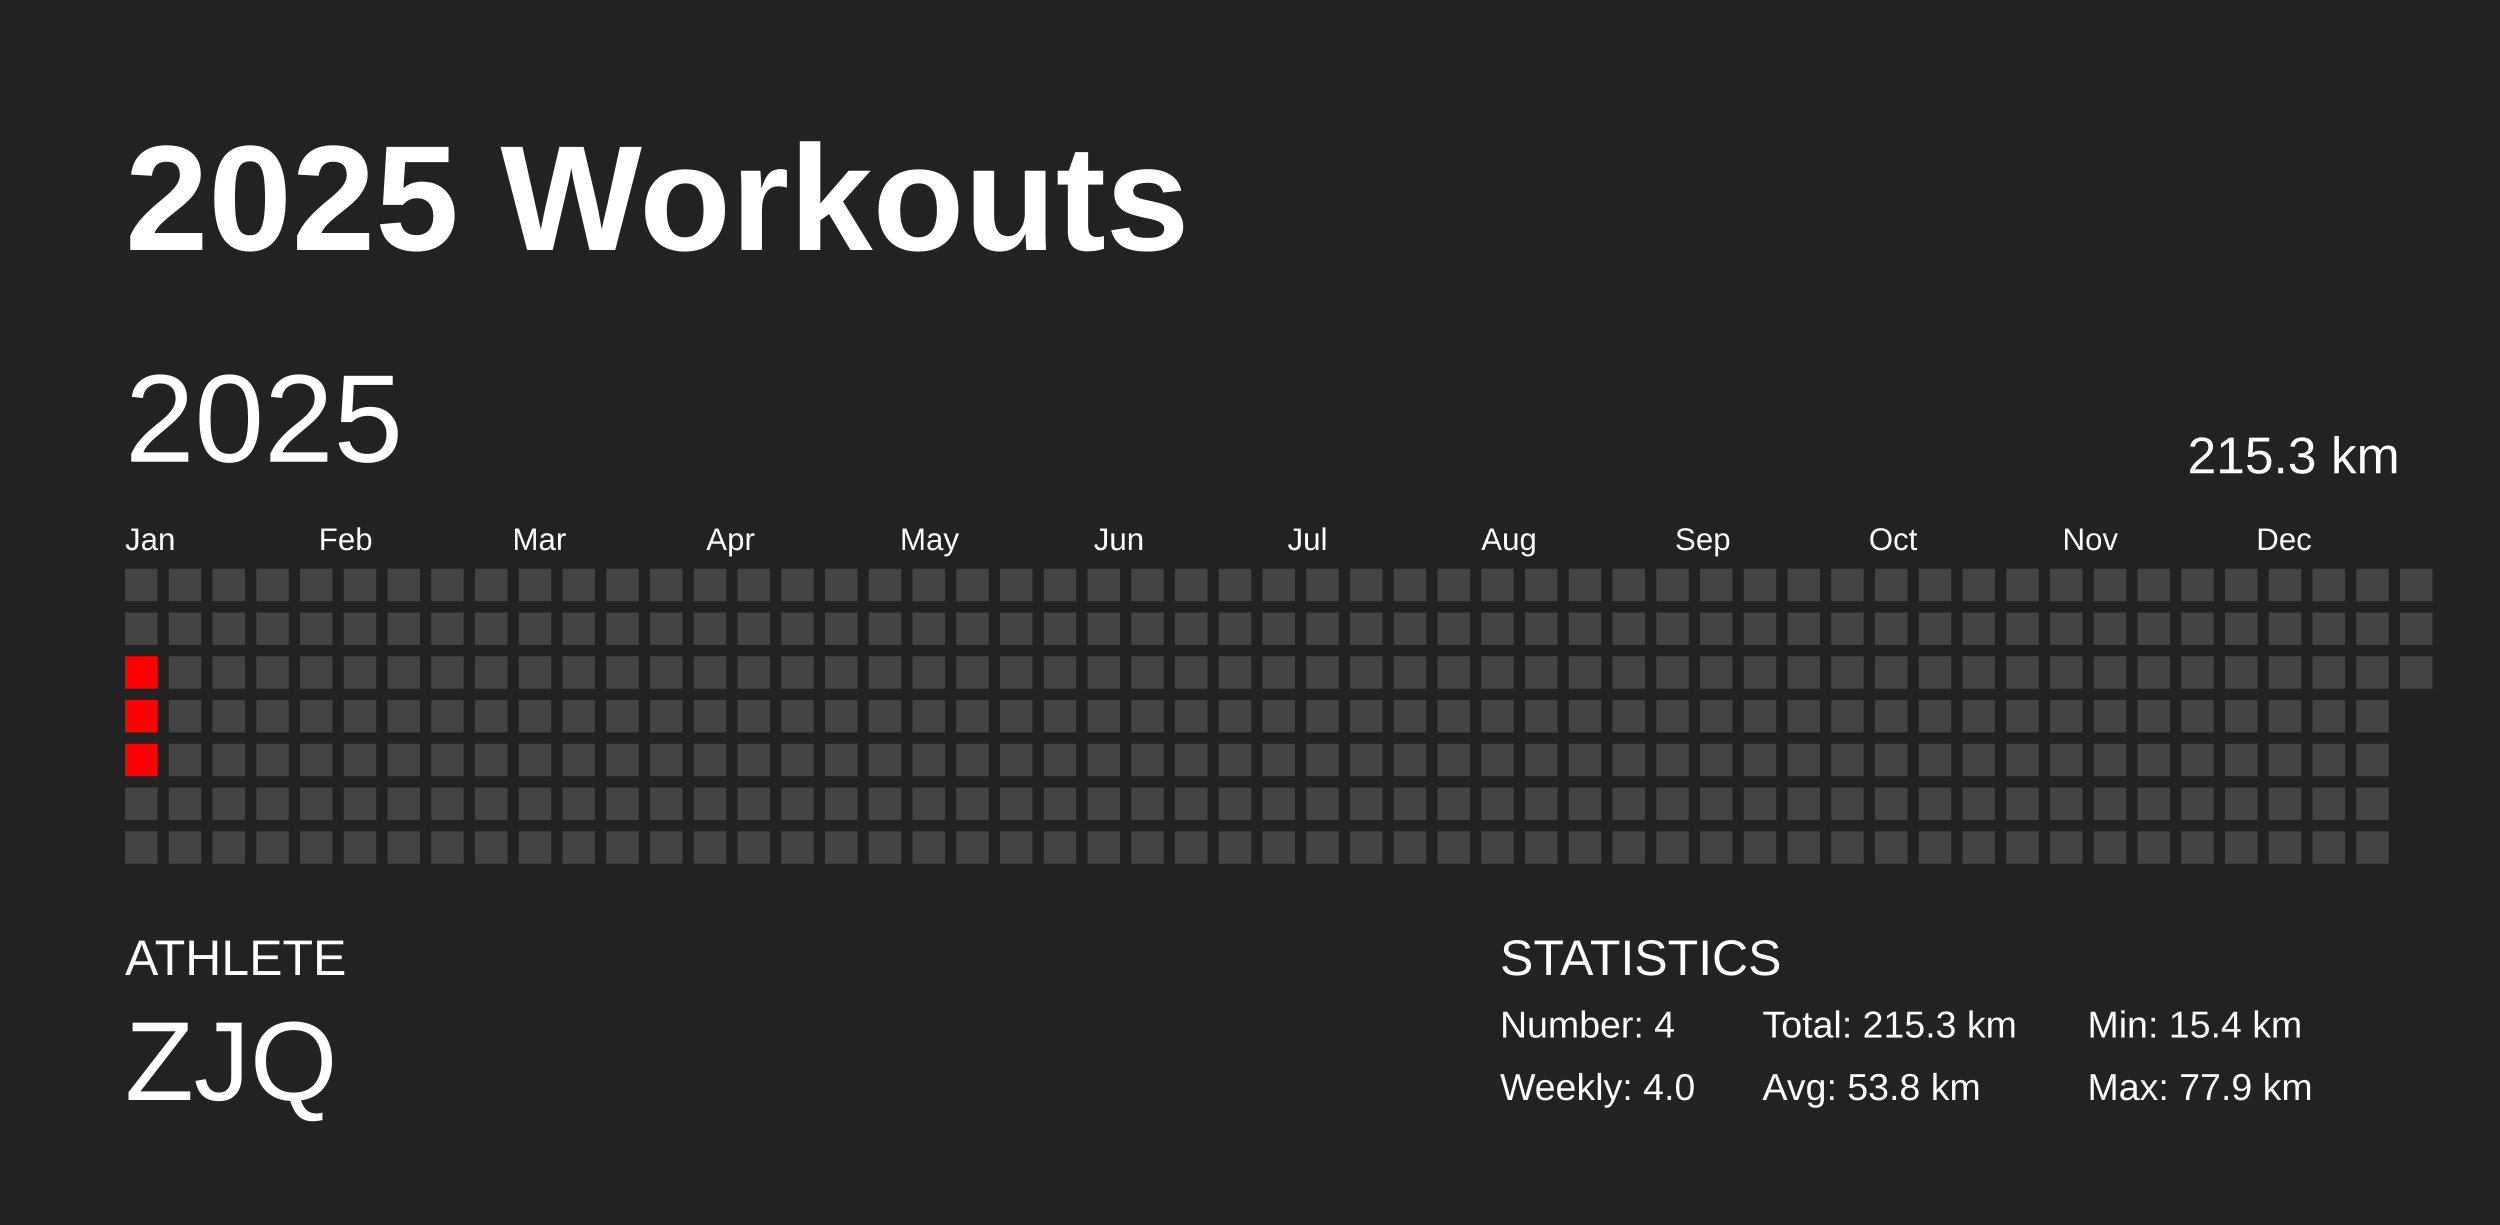
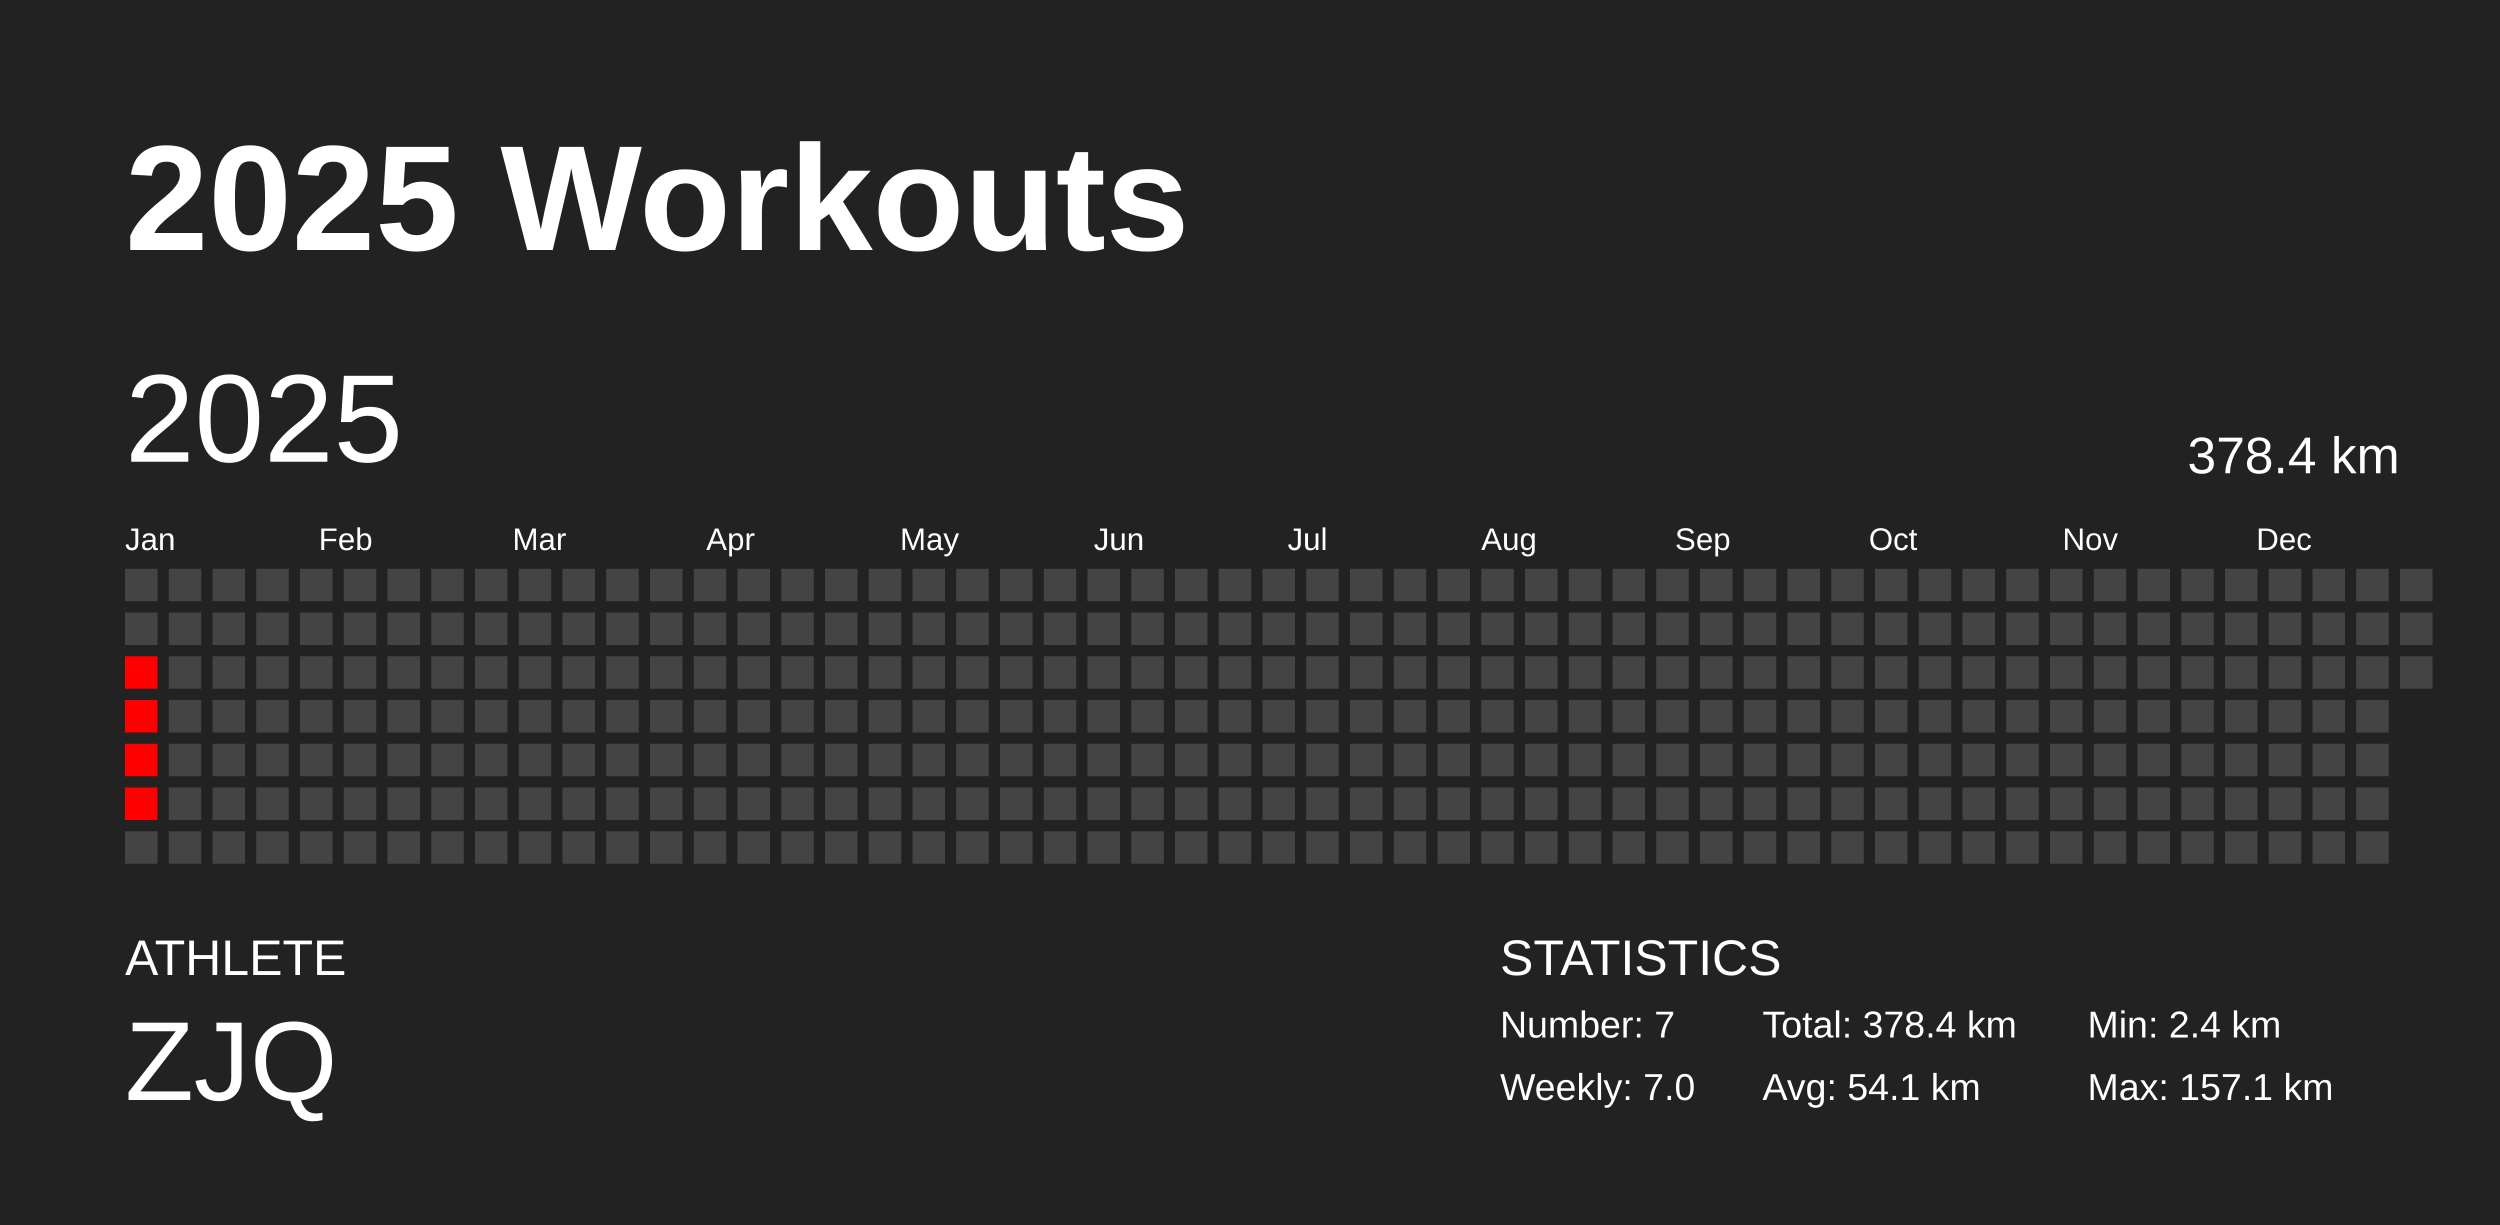
<svg xmlns="http://www.w3.org/2000/svg" baseProfile="full" height="98mm" version="1.1" viewBox="0,0,200,98" width="200mm">
  <defs />
  <rect fill="#222222" height="98" width="200" x="0" y="0" />
  <text fill="#FFFFFF" style="font-size:12px; font-family:Arial; font-weight:bold;" x="10" y="20">2025 Workouts</text>
  <text fill="#FFFFFF" style="font-size:4px; font-family:Arial" x="10" y="78">ATHLETE</text>
  <text fill="#FFFFFF" style="font-size:9px; font-family:Arial" x="10" y="88">ZJQ</text>
  <text fill="#FFFFFF" style="font-size:4px; font-family:Arial" x="120" y="78">STATISTICS</text>
-   <text fill="#FFFFFF" style="font-size:3px; font-family:Arial" x="120" y="83">Number: 4</text>
-   <text fill="#FFFFFF" style="font-size:3px; font-family:Arial" x="120" y="88">Weekly: 4.0</text>
-   <text fill="#FFFFFF" style="font-size:3px; font-family:Arial" x="141" y="83">Total: 215.3 km</text>
-   <text fill="#FFFFFF" style="font-size:3px; font-family:Arial" x="141" y="88">Avg: 53.8 km</text>
-   <text fill="#FFFFFF" style="font-size:3px; font-family:Arial" x="167" y="83">Min: 15.4 km</text>
-   <text fill="#FFFFFF" style="font-size:3px; font-family:Arial" x="167" y="88">Max: 77.9 km</text>
+   <text fill="#FFFFFF" style="font-size:3px; font-family:Arial" x="120" y="83">Number: 7</text>
+   <text fill="#FFFFFF" style="font-size:3px; font-family:Arial" x="120" y="88">Weekly: 7.0</text>
+   <text fill="#FFFFFF" style="font-size:3px; font-family:Arial" x="141" y="83">Total: 378.4 km</text>
+   <text fill="#FFFFFF" style="font-size:3px; font-family:Arial" x="141" y="88">Avg: 54.1 km</text>
+   <text fill="#FFFFFF" style="font-size:3px; font-family:Arial" x="167" y="83">Min: 2.4 km</text>
+   <text fill="#FFFFFF" style="font-size:3px; font-family:Arial" x="167" y="88">Max: 157.1 km</text>
  <text dominant-baseline="hanging" fill="#FFFFFF" style="font-size:10.0px; font-family:Arial;" x="10" y="30">2025</text>
-   <text dominant-baseline="hanging" fill="#FFFFFF" style="font-size:4.125px; font-family:Arial;" x="175" y="35">215.3 km</text>
+   <text dominant-baseline="hanging" fill="#FFFFFF" style="font-size:4.125px; font-family:Arial;" x="175" y="35">378.4 km</text>
  <text fill="#FFFFFF" style="font-size:2.5px; font-family:Arial" x="10.0" y="44">Jan</text>
  <text fill="#FFFFFF" style="font-size:2.5px; font-family:Arial" x="25.5" y="44">Feb</text>
  <text fill="#FFFFFF" style="font-size:2.5px; font-family:Arial" x="41.0" y="44">Mar</text>
  <text fill="#FFFFFF" style="font-size:2.5px; font-family:Arial" x="56.5" y="44">Apr</text>
  <text fill="#FFFFFF" style="font-size:2.5px; font-family:Arial" x="72.0" y="44">May</text>
  <text fill="#FFFFFF" style="font-size:2.5px; font-family:Arial" x="87.5" y="44">Jun</text>
  <text fill="#FFFFFF" style="font-size:2.5px; font-family:Arial" x="103.0" y="44">Jul</text>
  <text fill="#FFFFFF" style="font-size:2.5px; font-family:Arial" x="118.5" y="44">Aug</text>
  <text fill="#FFFFFF" style="font-size:2.5px; font-family:Arial" x="134.0" y="44">Sep</text>
  <text fill="#FFFFFF" style="font-size:2.5px; font-family:Arial" x="149.5" y="44">Oct</text>
  <text fill="#FFFFFF" style="font-size:2.5px; font-family:Arial" x="165.0" y="44">Nov</text>
  <text fill="#FFFFFF" style="font-size:2.5px; font-family:Arial" x="180.5" y="44">Dec</text>
  <rect fill="#444444" height="2.6" width="2.6" x="10.0" y="45.5" />
  <rect fill="#444444" height="2.6" width="2.6" x="10.0" y="49.0" />
  <rect fill="red" height="2.6" width="2.6" x="10.0" y="52.5" />
  <rect fill="red" height="2.6" width="2.6" x="10.0" y="56.0" />
  <rect fill="red" height="2.6" width="2.6" x="10.0" y="59.5" />
-   <rect fill="#444444" height="2.6" width="2.6" x="10.0" y="63.0" />
+   <rect fill="red" height="2.6" width="2.6" x="10.0" y="63.0" />
  <rect fill="#444444" height="2.6" width="2.6" x="10.0" y="66.5" />
  <rect fill="#444444" height="2.6" width="2.6" x="13.5" y="45.5" />
  <rect fill="#444444" height="2.6" width="2.6" x="13.5" y="49.0" />
  <rect fill="#444444" height="2.6" width="2.6" x="13.5" y="52.5" />
  <rect fill="#444444" height="2.6" width="2.6" x="13.5" y="56.0" />
  <rect fill="#444444" height="2.6" width="2.6" x="13.5" y="59.5" />
  <rect fill="#444444" height="2.6" width="2.6" x="13.5" y="63.0" />
  <rect fill="#444444" height="2.6" width="2.6" x="13.5" y="66.5" />
  <rect fill="#444444" height="2.6" width="2.6" x="17.0" y="45.5" />
  <rect fill="#444444" height="2.6" width="2.6" x="17.0" y="49.0" />
  <rect fill="#444444" height="2.6" width="2.6" x="17.0" y="52.5" />
  <rect fill="#444444" height="2.6" width="2.6" x="17.0" y="56.0" />
  <rect fill="#444444" height="2.6" width="2.6" x="17.0" y="59.5" />
  <rect fill="#444444" height="2.6" width="2.6" x="17.0" y="63.0" />
  <rect fill="#444444" height="2.6" width="2.6" x="17.0" y="66.5" />
  <rect fill="#444444" height="2.6" width="2.6" x="20.5" y="45.5" />
  <rect fill="#444444" height="2.6" width="2.6" x="20.5" y="49.0" />
  <rect fill="#444444" height="2.6" width="2.6" x="20.5" y="52.5" />
  <rect fill="#444444" height="2.6" width="2.6" x="20.5" y="56.0" />
  <rect fill="#444444" height="2.6" width="2.6" x="20.5" y="59.5" />
  <rect fill="#444444" height="2.6" width="2.6" x="20.5" y="63.0" />
  <rect fill="#444444" height="2.6" width="2.6" x="20.5" y="66.5" />
  <rect fill="#444444" height="2.6" width="2.6" x="24.0" y="45.5" />
  <rect fill="#444444" height="2.6" width="2.6" x="24.0" y="49.0" />
  <rect fill="#444444" height="2.6" width="2.6" x="24.0" y="52.5" />
  <rect fill="#444444" height="2.6" width="2.6" x="24.0" y="56.0" />
  <rect fill="#444444" height="2.6" width="2.6" x="24.0" y="59.5" />
  <rect fill="#444444" height="2.6" width="2.6" x="24.0" y="63.0" />
  <rect fill="#444444" height="2.6" width="2.6" x="24.0" y="66.5" />
  <rect fill="#444444" height="2.6" width="2.6" x="27.5" y="45.5" />
  <rect fill="#444444" height="2.6" width="2.6" x="27.5" y="49.0" />
  <rect fill="#444444" height="2.6" width="2.6" x="27.5" y="52.5" />
  <rect fill="#444444" height="2.6" width="2.6" x="27.5" y="56.0" />
  <rect fill="#444444" height="2.6" width="2.6" x="27.5" y="59.5" />
  <rect fill="#444444" height="2.6" width="2.6" x="27.5" y="63.0" />
  <rect fill="#444444" height="2.6" width="2.6" x="27.5" y="66.5" />
  <rect fill="#444444" height="2.6" width="2.6" x="31.0" y="45.5" />
  <rect fill="#444444" height="2.6" width="2.6" x="31.0" y="49.0" />
  <rect fill="#444444" height="2.6" width="2.6" x="31.0" y="52.5" />
  <rect fill="#444444" height="2.6" width="2.6" x="31.0" y="56.0" />
  <rect fill="#444444" height="2.6" width="2.6" x="31.0" y="59.5" />
  <rect fill="#444444" height="2.6" width="2.6" x="31.0" y="63.0" />
  <rect fill="#444444" height="2.6" width="2.6" x="31.0" y="66.5" />
  <rect fill="#444444" height="2.6" width="2.6" x="34.5" y="45.5" />
  <rect fill="#444444" height="2.6" width="2.6" x="34.5" y="49.0" />
  <rect fill="#444444" height="2.6" width="2.6" x="34.5" y="52.5" />
  <rect fill="#444444" height="2.6" width="2.6" x="34.5" y="56.0" />
  <rect fill="#444444" height="2.6" width="2.6" x="34.5" y="59.5" />
  <rect fill="#444444" height="2.6" width="2.6" x="34.5" y="63.0" />
  <rect fill="#444444" height="2.6" width="2.6" x="34.5" y="66.5" />
  <rect fill="#444444" height="2.6" width="2.6" x="38.0" y="45.5" />
  <rect fill="#444444" height="2.6" width="2.6" x="38.0" y="49.0" />
  <rect fill="#444444" height="2.6" width="2.6" x="38.0" y="52.5" />
  <rect fill="#444444" height="2.6" width="2.6" x="38.0" y="56.0" />
  <rect fill="#444444" height="2.6" width="2.6" x="38.0" y="59.5" />
  <rect fill="#444444" height="2.6" width="2.6" x="38.0" y="63.0" />
  <rect fill="#444444" height="2.6" width="2.6" x="38.0" y="66.5" />
  <rect fill="#444444" height="2.6" width="2.6" x="41.5" y="45.5" />
  <rect fill="#444444" height="2.6" width="2.6" x="41.5" y="49.0" />
  <rect fill="#444444" height="2.6" width="2.6" x="41.5" y="52.5" />
  <rect fill="#444444" height="2.6" width="2.6" x="41.5" y="56.0" />
  <rect fill="#444444" height="2.6" width="2.6" x="41.5" y="59.5" />
  <rect fill="#444444" height="2.6" width="2.6" x="41.5" y="63.0" />
  <rect fill="#444444" height="2.6" width="2.6" x="41.5" y="66.5" />
  <rect fill="#444444" height="2.6" width="2.6" x="45.0" y="45.5" />
  <rect fill="#444444" height="2.6" width="2.6" x="45.0" y="49.0" />
  <rect fill="#444444" height="2.6" width="2.6" x="45.0" y="52.5" />
  <rect fill="#444444" height="2.6" width="2.6" x="45.0" y="56.0" />
  <rect fill="#444444" height="2.6" width="2.6" x="45.0" y="59.5" />
  <rect fill="#444444" height="2.6" width="2.6" x="45.0" y="63.0" />
  <rect fill="#444444" height="2.6" width="2.6" x="45.0" y="66.5" />
  <rect fill="#444444" height="2.6" width="2.6" x="48.5" y="45.5" />
  <rect fill="#444444" height="2.6" width="2.6" x="48.5" y="49.0" />
  <rect fill="#444444" height="2.6" width="2.6" x="48.5" y="52.5" />
  <rect fill="#444444" height="2.6" width="2.6" x="48.5" y="56.0" />
  <rect fill="#444444" height="2.6" width="2.6" x="48.5" y="59.5" />
  <rect fill="#444444" height="2.6" width="2.6" x="48.5" y="63.0" />
  <rect fill="#444444" height="2.6" width="2.6" x="48.5" y="66.5" />
  <rect fill="#444444" height="2.6" width="2.6" x="52.0" y="45.5" />
  <rect fill="#444444" height="2.6" width="2.6" x="52.0" y="49.0" />
  <rect fill="#444444" height="2.6" width="2.6" x="52.0" y="52.5" />
  <rect fill="#444444" height="2.6" width="2.6" x="52.0" y="56.0" />
  <rect fill="#444444" height="2.6" width="2.6" x="52.0" y="59.5" />
  <rect fill="#444444" height="2.6" width="2.6" x="52.0" y="63.0" />
  <rect fill="#444444" height="2.6" width="2.6" x="52.0" y="66.5" />
  <rect fill="#444444" height="2.6" width="2.6" x="55.5" y="45.5" />
  <rect fill="#444444" height="2.6" width="2.6" x="55.5" y="49.0" />
  <rect fill="#444444" height="2.6" width="2.6" x="55.5" y="52.5" />
  <rect fill="#444444" height="2.6" width="2.6" x="55.5" y="56.0" />
  <rect fill="#444444" height="2.6" width="2.6" x="55.5" y="59.5" />
  <rect fill="#444444" height="2.6" width="2.6" x="55.5" y="63.0" />
  <rect fill="#444444" height="2.6" width="2.6" x="55.5" y="66.5" />
  <rect fill="#444444" height="2.6" width="2.6" x="59.0" y="45.5" />
  <rect fill="#444444" height="2.6" width="2.6" x="59.0" y="49.0" />
  <rect fill="#444444" height="2.6" width="2.6" x="59.0" y="52.5" />
  <rect fill="#444444" height="2.6" width="2.6" x="59.0" y="56.0" />
  <rect fill="#444444" height="2.6" width="2.6" x="59.0" y="59.5" />
  <rect fill="#444444" height="2.6" width="2.6" x="59.0" y="63.0" />
  <rect fill="#444444" height="2.6" width="2.6" x="59.0" y="66.5" />
  <rect fill="#444444" height="2.6" width="2.6" x="62.5" y="45.5" />
  <rect fill="#444444" height="2.6" width="2.6" x="62.5" y="49.0" />
  <rect fill="#444444" height="2.6" width="2.6" x="62.5" y="52.5" />
  <rect fill="#444444" height="2.6" width="2.6" x="62.5" y="56.0" />
  <rect fill="#444444" height="2.6" width="2.6" x="62.5" y="59.5" />
  <rect fill="#444444" height="2.6" width="2.6" x="62.5" y="63.0" />
  <rect fill="#444444" height="2.6" width="2.6" x="62.5" y="66.5" />
  <rect fill="#444444" height="2.6" width="2.6" x="66.0" y="45.5" />
  <rect fill="#444444" height="2.6" width="2.6" x="66.0" y="49.0" />
  <rect fill="#444444" height="2.6" width="2.6" x="66.0" y="52.5" />
  <rect fill="#444444" height="2.6" width="2.6" x="66.0" y="56.0" />
  <rect fill="#444444" height="2.6" width="2.6" x="66.0" y="59.5" />
  <rect fill="#444444" height="2.6" width="2.6" x="66.0" y="63.0" />
  <rect fill="#444444" height="2.6" width="2.6" x="66.0" y="66.5" />
  <rect fill="#444444" height="2.6" width="2.6" x="69.5" y="45.5" />
  <rect fill="#444444" height="2.6" width="2.6" x="69.5" y="49.0" />
  <rect fill="#444444" height="2.6" width="2.6" x="69.5" y="52.5" />
  <rect fill="#444444" height="2.6" width="2.6" x="69.5" y="56.0" />
  <rect fill="#444444" height="2.6" width="2.6" x="69.5" y="59.5" />
  <rect fill="#444444" height="2.6" width="2.6" x="69.5" y="63.0" />
  <rect fill="#444444" height="2.6" width="2.6" x="69.5" y="66.5" />
  <rect fill="#444444" height="2.6" width="2.6" x="73.0" y="45.5" />
  <rect fill="#444444" height="2.6" width="2.6" x="73.0" y="49.0" />
  <rect fill="#444444" height="2.6" width="2.6" x="73.0" y="52.5" />
  <rect fill="#444444" height="2.6" width="2.6" x="73.0" y="56.0" />
  <rect fill="#444444" height="2.6" width="2.6" x="73.0" y="59.5" />
  <rect fill="#444444" height="2.6" width="2.6" x="73.0" y="63.0" />
  <rect fill="#444444" height="2.6" width="2.6" x="73.0" y="66.5" />
  <rect fill="#444444" height="2.6" width="2.6" x="76.5" y="45.5" />
  <rect fill="#444444" height="2.6" width="2.6" x="76.5" y="49.0" />
  <rect fill="#444444" height="2.6" width="2.6" x="76.5" y="52.5" />
  <rect fill="#444444" height="2.6" width="2.6" x="76.5" y="56.0" />
  <rect fill="#444444" height="2.6" width="2.6" x="76.5" y="59.5" />
  <rect fill="#444444" height="2.6" width="2.6" x="76.5" y="63.0" />
  <rect fill="#444444" height="2.6" width="2.6" x="76.5" y="66.5" />
  <rect fill="#444444" height="2.6" width="2.6" x="80.0" y="45.5" />
  <rect fill="#444444" height="2.6" width="2.6" x="80.0" y="49.0" />
  <rect fill="#444444" height="2.6" width="2.6" x="80.0" y="52.5" />
  <rect fill="#444444" height="2.6" width="2.6" x="80.0" y="56.0" />
  <rect fill="#444444" height="2.6" width="2.6" x="80.0" y="59.5" />
  <rect fill="#444444" height="2.6" width="2.6" x="80.0" y="63.0" />
  <rect fill="#444444" height="2.6" width="2.6" x="80.0" y="66.5" />
  <rect fill="#444444" height="2.6" width="2.6" x="83.5" y="45.5" />
  <rect fill="#444444" height="2.6" width="2.6" x="83.5" y="49.0" />
  <rect fill="#444444" height="2.6" width="2.6" x="83.5" y="52.5" />
  <rect fill="#444444" height="2.6" width="2.6" x="83.5" y="56.0" />
  <rect fill="#444444" height="2.6" width="2.6" x="83.5" y="59.5" />
  <rect fill="#444444" height="2.6" width="2.6" x="83.5" y="63.0" />
  <rect fill="#444444" height="2.6" width="2.6" x="83.5" y="66.5" />
  <rect fill="#444444" height="2.6" width="2.6" x="87.0" y="45.5" />
  <rect fill="#444444" height="2.6" width="2.6" x="87.0" y="49.0" />
  <rect fill="#444444" height="2.6" width="2.6" x="87.0" y="52.5" />
  <rect fill="#444444" height="2.6" width="2.6" x="87.0" y="56.0" />
  <rect fill="#444444" height="2.6" width="2.6" x="87.0" y="59.5" />
  <rect fill="#444444" height="2.6" width="2.6" x="87.0" y="63.0" />
  <rect fill="#444444" height="2.6" width="2.6" x="87.0" y="66.5" />
  <rect fill="#444444" height="2.6" width="2.6" x="90.5" y="45.5" />
  <rect fill="#444444" height="2.6" width="2.6" x="90.5" y="49.0" />
  <rect fill="#444444" height="2.6" width="2.6" x="90.5" y="52.5" />
  <rect fill="#444444" height="2.6" width="2.6" x="90.5" y="56.0" />
  <rect fill="#444444" height="2.6" width="2.6" x="90.5" y="59.5" />
  <rect fill="#444444" height="2.6" width="2.6" x="90.5" y="63.0" />
  <rect fill="#444444" height="2.6" width="2.6" x="90.5" y="66.5" />
  <rect fill="#444444" height="2.6" width="2.6" x="94.0" y="45.5" />
  <rect fill="#444444" height="2.6" width="2.6" x="94.0" y="49.0" />
  <rect fill="#444444" height="2.6" width="2.6" x="94.0" y="52.5" />
  <rect fill="#444444" height="2.6" width="2.6" x="94.0" y="56.0" />
  <rect fill="#444444" height="2.6" width="2.6" x="94.0" y="59.5" />
  <rect fill="#444444" height="2.6" width="2.6" x="94.0" y="63.0" />
  <rect fill="#444444" height="2.6" width="2.6" x="94.0" y="66.5" />
  <rect fill="#444444" height="2.6" width="2.6" x="97.5" y="45.5" />
  <rect fill="#444444" height="2.6" width="2.6" x="97.5" y="49.0" />
  <rect fill="#444444" height="2.6" width="2.6" x="97.5" y="52.5" />
  <rect fill="#444444" height="2.6" width="2.6" x="97.5" y="56.0" />
  <rect fill="#444444" height="2.6" width="2.6" x="97.5" y="59.5" />
  <rect fill="#444444" height="2.6" width="2.6" x="97.5" y="63.0" />
  <rect fill="#444444" height="2.6" width="2.6" x="97.5" y="66.5" />
  <rect fill="#444444" height="2.6" width="2.6" x="101.0" y="45.5" />
  <rect fill="#444444" height="2.6" width="2.6" x="101.0" y="49.0" />
  <rect fill="#444444" height="2.6" width="2.6" x="101.0" y="52.5" />
  <rect fill="#444444" height="2.6" width="2.6" x="101.0" y="56.0" />
  <rect fill="#444444" height="2.6" width="2.6" x="101.0" y="59.5" />
  <rect fill="#444444" height="2.6" width="2.6" x="101.0" y="63.0" />
  <rect fill="#444444" height="2.6" width="2.6" x="101.0" y="66.5" />
  <rect fill="#444444" height="2.6" width="2.6" x="104.5" y="45.5" />
  <rect fill="#444444" height="2.6" width="2.6" x="104.5" y="49.0" />
  <rect fill="#444444" height="2.6" width="2.6" x="104.5" y="52.5" />
  <rect fill="#444444" height="2.6" width="2.6" x="104.5" y="56.0" />
  <rect fill="#444444" height="2.6" width="2.6" x="104.5" y="59.5" />
  <rect fill="#444444" height="2.6" width="2.6" x="104.5" y="63.0" />
  <rect fill="#444444" height="2.6" width="2.6" x="104.5" y="66.5" />
  <rect fill="#444444" height="2.6" width="2.6" x="108.0" y="45.5" />
  <rect fill="#444444" height="2.6" width="2.6" x="108.0" y="49.0" />
  <rect fill="#444444" height="2.6" width="2.6" x="108.0" y="52.5" />
  <rect fill="#444444" height="2.6" width="2.6" x="108.0" y="56.0" />
  <rect fill="#444444" height="2.6" width="2.6" x="108.0" y="59.5" />
  <rect fill="#444444" height="2.6" width="2.6" x="108.0" y="63.0" />
  <rect fill="#444444" height="2.6" width="2.6" x="108.0" y="66.5" />
  <rect fill="#444444" height="2.6" width="2.6" x="111.5" y="45.5" />
  <rect fill="#444444" height="2.6" width="2.6" x="111.5" y="49.0" />
  <rect fill="#444444" height="2.6" width="2.6" x="111.5" y="52.5" />
  <rect fill="#444444" height="2.6" width="2.6" x="111.5" y="56.0" />
  <rect fill="#444444" height="2.6" width="2.6" x="111.5" y="59.5" />
  <rect fill="#444444" height="2.6" width="2.6" x="111.5" y="63.0" />
  <rect fill="#444444" height="2.6" width="2.6" x="111.5" y="66.5" />
  <rect fill="#444444" height="2.6" width="2.6" x="115.0" y="45.5" />
  <rect fill="#444444" height="2.6" width="2.6" x="115.0" y="49.0" />
  <rect fill="#444444" height="2.6" width="2.6" x="115.0" y="52.5" />
  <rect fill="#444444" height="2.6" width="2.6" x="115.0" y="56.0" />
  <rect fill="#444444" height="2.6" width="2.6" x="115.0" y="59.5" />
  <rect fill="#444444" height="2.6" width="2.6" x="115.0" y="63.0" />
  <rect fill="#444444" height="2.6" width="2.6" x="115.0" y="66.5" />
  <rect fill="#444444" height="2.6" width="2.6" x="118.5" y="45.5" />
  <rect fill="#444444" height="2.6" width="2.6" x="118.5" y="49.0" />
  <rect fill="#444444" height="2.6" width="2.6" x="118.5" y="52.5" />
  <rect fill="#444444" height="2.6" width="2.6" x="118.5" y="56.0" />
  <rect fill="#444444" height="2.6" width="2.6" x="118.5" y="59.5" />
  <rect fill="#444444" height="2.6" width="2.6" x="118.5" y="63.0" />
  <rect fill="#444444" height="2.6" width="2.6" x="118.5" y="66.5" />
  <rect fill="#444444" height="2.6" width="2.6" x="122.0" y="45.5" />
  <rect fill="#444444" height="2.6" width="2.6" x="122.0" y="49.0" />
  <rect fill="#444444" height="2.6" width="2.6" x="122.0" y="52.5" />
  <rect fill="#444444" height="2.6" width="2.6" x="122.0" y="56.0" />
  <rect fill="#444444" height="2.6" width="2.6" x="122.0" y="59.5" />
  <rect fill="#444444" height="2.6" width="2.6" x="122.0" y="63.0" />
  <rect fill="#444444" height="2.6" width="2.6" x="122.0" y="66.5" />
  <rect fill="#444444" height="2.6" width="2.6" x="125.5" y="45.5" />
  <rect fill="#444444" height="2.6" width="2.6" x="125.5" y="49.0" />
  <rect fill="#444444" height="2.6" width="2.6" x="125.5" y="52.5" />
  <rect fill="#444444" height="2.6" width="2.6" x="125.5" y="56.0" />
  <rect fill="#444444" height="2.6" width="2.6" x="125.5" y="59.5" />
  <rect fill="#444444" height="2.6" width="2.6" x="125.5" y="63.0" />
  <rect fill="#444444" height="2.6" width="2.6" x="125.5" y="66.5" />
  <rect fill="#444444" height="2.6" width="2.6" x="129.0" y="45.5" />
  <rect fill="#444444" height="2.6" width="2.6" x="129.0" y="49.0" />
  <rect fill="#444444" height="2.6" width="2.6" x="129.0" y="52.5" />
  <rect fill="#444444" height="2.6" width="2.6" x="129.0" y="56.0" />
  <rect fill="#444444" height="2.6" width="2.6" x="129.0" y="59.5" />
  <rect fill="#444444" height="2.6" width="2.6" x="129.0" y="63.0" />
  <rect fill="#444444" height="2.6" width="2.6" x="129.0" y="66.5" />
  <rect fill="#444444" height="2.6" width="2.6" x="132.5" y="45.5" />
  <rect fill="#444444" height="2.6" width="2.6" x="132.5" y="49.0" />
  <rect fill="#444444" height="2.6" width="2.6" x="132.5" y="52.5" />
  <rect fill="#444444" height="2.6" width="2.6" x="132.5" y="56.0" />
  <rect fill="#444444" height="2.6" width="2.6" x="132.5" y="59.5" />
  <rect fill="#444444" height="2.6" width="2.6" x="132.5" y="63.0" />
  <rect fill="#444444" height="2.6" width="2.6" x="132.5" y="66.5" />
  <rect fill="#444444" height="2.6" width="2.6" x="136.0" y="45.5" />
  <rect fill="#444444" height="2.6" width="2.6" x="136.0" y="49.0" />
  <rect fill="#444444" height="2.6" width="2.6" x="136.0" y="52.5" />
  <rect fill="#444444" height="2.6" width="2.6" x="136.0" y="56.0" />
  <rect fill="#444444" height="2.6" width="2.6" x="136.0" y="59.5" />
  <rect fill="#444444" height="2.6" width="2.6" x="136.0" y="63.0" />
  <rect fill="#444444" height="2.6" width="2.6" x="136.0" y="66.5" />
  <rect fill="#444444" height="2.6" width="2.6" x="139.5" y="45.5" />
  <rect fill="#444444" height="2.6" width="2.6" x="139.5" y="49.0" />
  <rect fill="#444444" height="2.6" width="2.6" x="139.5" y="52.5" />
  <rect fill="#444444" height="2.6" width="2.6" x="139.5" y="56.0" />
  <rect fill="#444444" height="2.6" width="2.6" x="139.5" y="59.5" />
  <rect fill="#444444" height="2.6" width="2.6" x="139.5" y="63.0" />
  <rect fill="#444444" height="2.6" width="2.6" x="139.5" y="66.5" />
  <rect fill="#444444" height="2.6" width="2.6" x="143.0" y="45.5" />
  <rect fill="#444444" height="2.6" width="2.6" x="143.0" y="49.0" />
  <rect fill="#444444" height="2.6" width="2.6" x="143.0" y="52.5" />
  <rect fill="#444444" height="2.6" width="2.6" x="143.0" y="56.0" />
  <rect fill="#444444" height="2.6" width="2.6" x="143.0" y="59.5" />
  <rect fill="#444444" height="2.6" width="2.6" x="143.0" y="63.0" />
  <rect fill="#444444" height="2.6" width="2.6" x="143.0" y="66.5" />
  <rect fill="#444444" height="2.6" width="2.6" x="146.5" y="45.5" />
  <rect fill="#444444" height="2.6" width="2.6" x="146.5" y="49.0" />
  <rect fill="#444444" height="2.6" width="2.6" x="146.5" y="52.5" />
  <rect fill="#444444" height="2.6" width="2.6" x="146.5" y="56.0" />
  <rect fill="#444444" height="2.6" width="2.6" x="146.5" y="59.5" />
  <rect fill="#444444" height="2.6" width="2.6" x="146.5" y="63.0" />
  <rect fill="#444444" height="2.6" width="2.6" x="146.5" y="66.5" />
  <rect fill="#444444" height="2.6" width="2.6" x="150.0" y="45.5" />
  <rect fill="#444444" height="2.6" width="2.6" x="150.0" y="49.0" />
  <rect fill="#444444" height="2.6" width="2.6" x="150.0" y="52.5" />
  <rect fill="#444444" height="2.6" width="2.6" x="150.0" y="56.0" />
  <rect fill="#444444" height="2.6" width="2.6" x="150.0" y="59.5" />
  <rect fill="#444444" height="2.6" width="2.6" x="150.0" y="63.0" />
  <rect fill="#444444" height="2.6" width="2.6" x="150.0" y="66.5" />
  <rect fill="#444444" height="2.6" width="2.6" x="153.5" y="45.5" />
  <rect fill="#444444" height="2.6" width="2.6" x="153.5" y="49.0" />
  <rect fill="#444444" height="2.6" width="2.6" x="153.5" y="52.5" />
  <rect fill="#444444" height="2.6" width="2.6" x="153.5" y="56.0" />
  <rect fill="#444444" height="2.6" width="2.6" x="153.5" y="59.5" />
  <rect fill="#444444" height="2.6" width="2.6" x="153.5" y="63.0" />
  <rect fill="#444444" height="2.6" width="2.6" x="153.5" y="66.5" />
  <rect fill="#444444" height="2.6" width="2.6" x="157.0" y="45.5" />
  <rect fill="#444444" height="2.6" width="2.6" x="157.0" y="49.0" />
  <rect fill="#444444" height="2.6" width="2.6" x="157.0" y="52.5" />
  <rect fill="#444444" height="2.6" width="2.6" x="157.0" y="56.0" />
  <rect fill="#444444" height="2.6" width="2.6" x="157.0" y="59.5" />
  <rect fill="#444444" height="2.6" width="2.6" x="157.0" y="63.0" />
  <rect fill="#444444" height="2.6" width="2.6" x="157.0" y="66.5" />
  <rect fill="#444444" height="2.6" width="2.6" x="160.5" y="45.5" />
  <rect fill="#444444" height="2.6" width="2.6" x="160.5" y="49.0" />
  <rect fill="#444444" height="2.6" width="2.6" x="160.5" y="52.5" />
  <rect fill="#444444" height="2.6" width="2.6" x="160.5" y="56.0" />
  <rect fill="#444444" height="2.6" width="2.6" x="160.5" y="59.5" />
  <rect fill="#444444" height="2.6" width="2.6" x="160.5" y="63.0" />
  <rect fill="#444444" height="2.6" width="2.6" x="160.5" y="66.5" />
  <rect fill="#444444" height="2.6" width="2.6" x="164.0" y="45.5" />
  <rect fill="#444444" height="2.6" width="2.6" x="164.0" y="49.0" />
  <rect fill="#444444" height="2.6" width="2.6" x="164.0" y="52.5" />
  <rect fill="#444444" height="2.6" width="2.6" x="164.0" y="56.0" />
  <rect fill="#444444" height="2.6" width="2.6" x="164.0" y="59.5" />
  <rect fill="#444444" height="2.6" width="2.6" x="164.0" y="63.0" />
  <rect fill="#444444" height="2.6" width="2.6" x="164.0" y="66.5" />
  <rect fill="#444444" height="2.6" width="2.6" x="167.5" y="45.5" />
  <rect fill="#444444" height="2.6" width="2.6" x="167.5" y="49.0" />
  <rect fill="#444444" height="2.6" width="2.6" x="167.5" y="52.5" />
  <rect fill="#444444" height="2.6" width="2.6" x="167.5" y="56.0" />
  <rect fill="#444444" height="2.6" width="2.6" x="167.5" y="59.5" />
  <rect fill="#444444" height="2.6" width="2.6" x="167.5" y="63.0" />
  <rect fill="#444444" height="2.6" width="2.6" x="167.5" y="66.5" />
  <rect fill="#444444" height="2.6" width="2.6" x="171.0" y="45.5" />
  <rect fill="#444444" height="2.6" width="2.6" x="171.0" y="49.0" />
  <rect fill="#444444" height="2.6" width="2.6" x="171.0" y="52.5" />
  <rect fill="#444444" height="2.6" width="2.6" x="171.0" y="56.0" />
  <rect fill="#444444" height="2.6" width="2.6" x="171.0" y="59.5" />
  <rect fill="#444444" height="2.6" width="2.6" x="171.0" y="63.0" />
  <rect fill="#444444" height="2.6" width="2.6" x="171.0" y="66.5" />
  <rect fill="#444444" height="2.6" width="2.6" x="174.5" y="45.5" />
  <rect fill="#444444" height="2.6" width="2.6" x="174.5" y="49.0" />
  <rect fill="#444444" height="2.6" width="2.6" x="174.5" y="52.5" />
  <rect fill="#444444" height="2.6" width="2.6" x="174.5" y="56.0" />
  <rect fill="#444444" height="2.6" width="2.6" x="174.5" y="59.5" />
  <rect fill="#444444" height="2.6" width="2.6" x="174.5" y="63.0" />
  <rect fill="#444444" height="2.6" width="2.6" x="174.5" y="66.5" />
  <rect fill="#444444" height="2.6" width="2.6" x="178.0" y="45.5" />
  <rect fill="#444444" height="2.6" width="2.6" x="178.0" y="49.0" />
  <rect fill="#444444" height="2.6" width="2.6" x="178.0" y="52.5" />
  <rect fill="#444444" height="2.6" width="2.6" x="178.0" y="56.0" />
  <rect fill="#444444" height="2.6" width="2.6" x="178.0" y="59.5" />
  <rect fill="#444444" height="2.6" width="2.6" x="178.0" y="63.0" />
  <rect fill="#444444" height="2.6" width="2.6" x="178.0" y="66.5" />
  <rect fill="#444444" height="2.6" width="2.6" x="181.5" y="45.5" />
  <rect fill="#444444" height="2.6" width="2.6" x="181.5" y="49.0" />
  <rect fill="#444444" height="2.6" width="2.6" x="181.5" y="52.5" />
  <rect fill="#444444" height="2.6" width="2.6" x="181.5" y="56.0" />
  <rect fill="#444444" height="2.6" width="2.6" x="181.5" y="59.5" />
  <rect fill="#444444" height="2.6" width="2.6" x="181.5" y="63.0" />
  <rect fill="#444444" height="2.6" width="2.6" x="181.5" y="66.5" />
  <rect fill="#444444" height="2.6" width="2.6" x="185.0" y="45.5" />
  <rect fill="#444444" height="2.6" width="2.6" x="185.0" y="49.0" />
  <rect fill="#444444" height="2.6" width="2.6" x="185.0" y="52.5" />
  <rect fill="#444444" height="2.6" width="2.6" x="185.0" y="56.0" />
  <rect fill="#444444" height="2.6" width="2.6" x="185.0" y="59.5" />
  <rect fill="#444444" height="2.6" width="2.6" x="185.0" y="63.0" />
  <rect fill="#444444" height="2.6" width="2.6" x="185.0" y="66.5" />
  <rect fill="#444444" height="2.6" width="2.6" x="188.5" y="45.5" />
  <rect fill="#444444" height="2.6" width="2.6" x="188.5" y="49.0" />
  <rect fill="#444444" height="2.6" width="2.6" x="188.5" y="52.5" />
  <rect fill="#444444" height="2.6" width="2.6" x="188.5" y="56.0" />
  <rect fill="#444444" height="2.6" width="2.6" x="188.5" y="59.5" />
  <rect fill="#444444" height="2.6" width="2.6" x="188.5" y="63.0" />
  <rect fill="#444444" height="2.6" width="2.6" x="188.5" y="66.5" />
  <rect fill="#444444" height="2.6" width="2.6" x="192.0" y="45.5" />
  <rect fill="#444444" height="2.6" width="2.6" x="192.0" y="49.0" />
  <rect fill="#444444" height="2.6" width="2.6" x="192.0" y="52.5" />
</svg>
